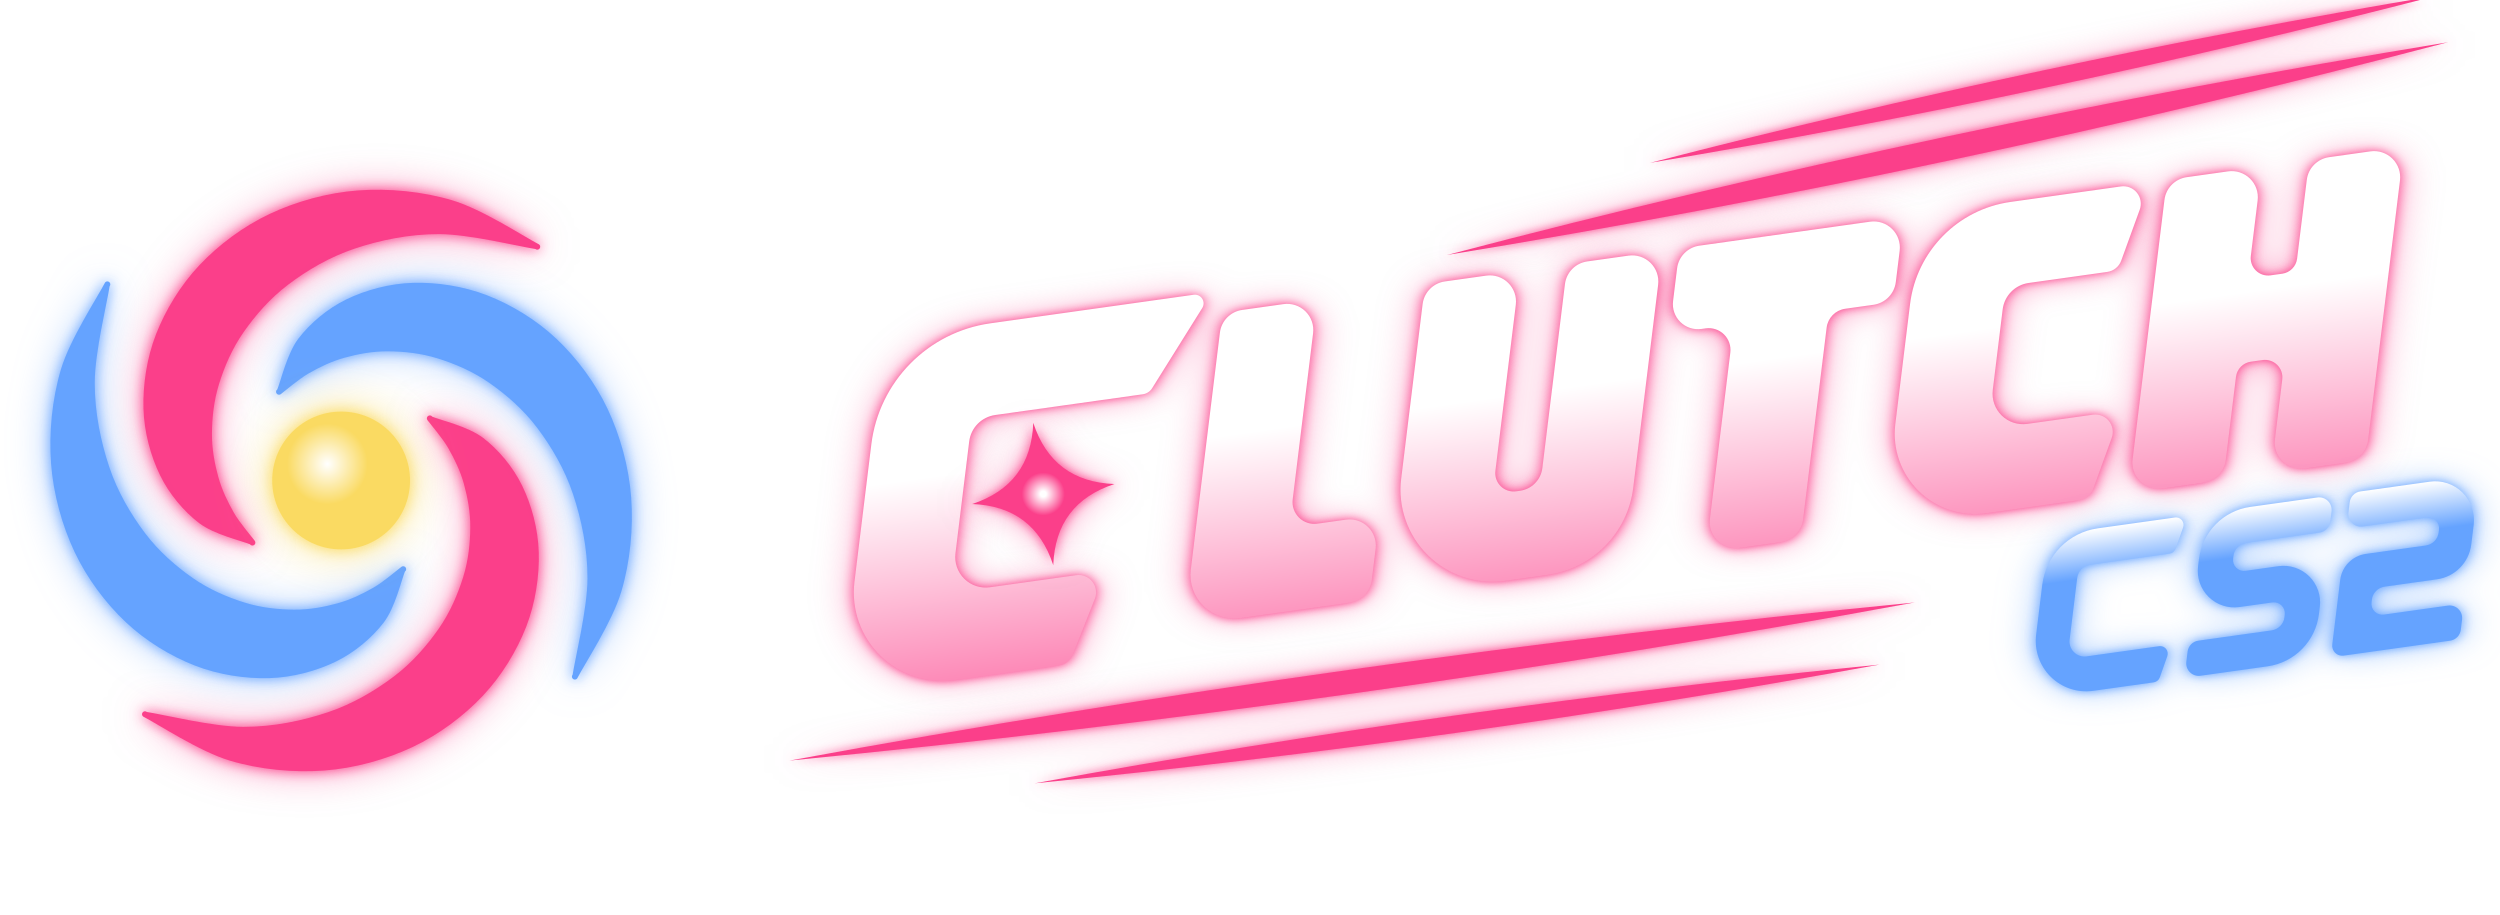
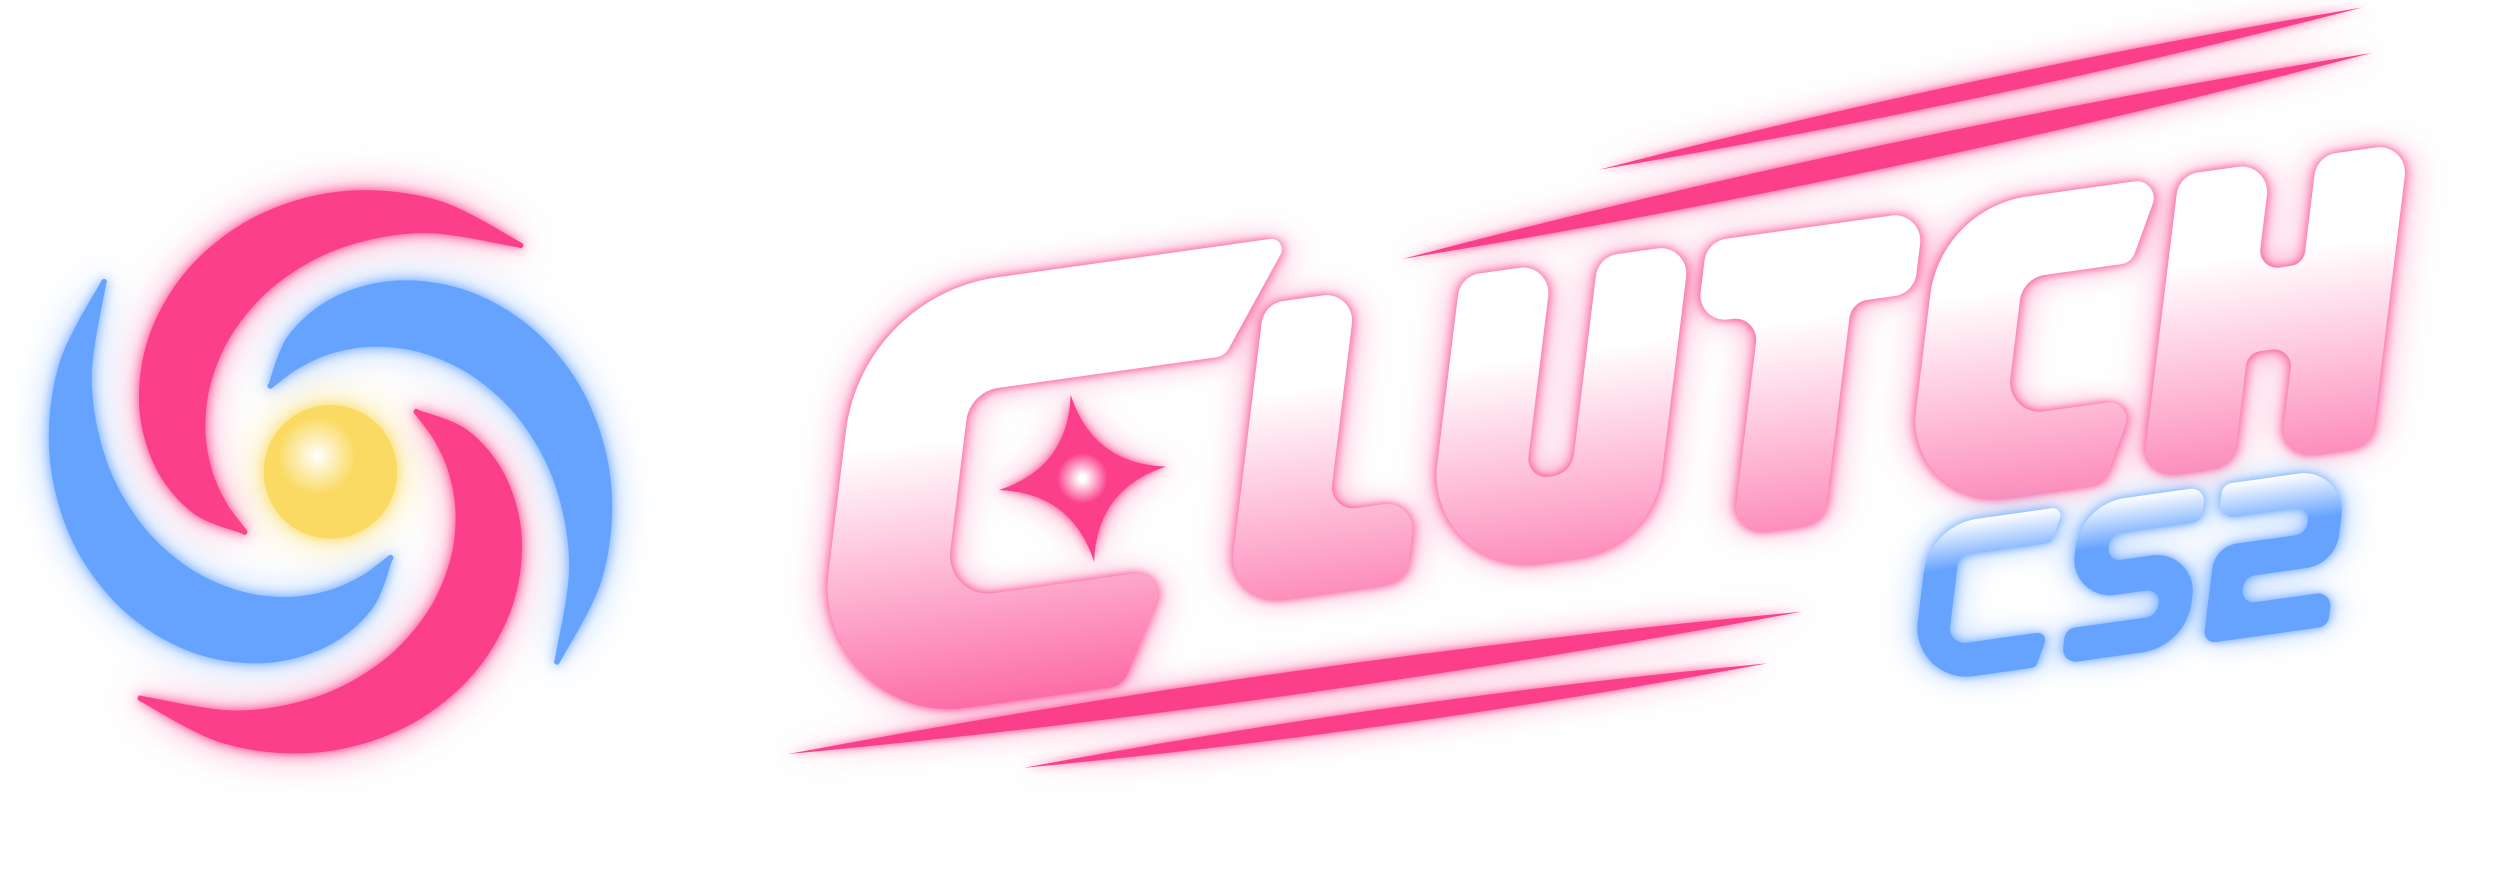
- <svg xmlns="http://www.w3.org/2000/svg" viewBox="-374 -121 1148 420" width="1148" height="420" role="img" aria-labelledby="title">
+ <svg xmlns="http://www.w3.org/2000/svg" viewBox="-374 -124 1185 420" width="1185" height="420" role="img" aria-labelledby="title">
  <g id="symbol" transform="translate(-362 -45) scale(1.13)">
    <defs>
      <filter id="sp" x="-50%" y="-50%" width="200%" height="200%" color-interpolation-filters="sRGB">
        <feGaussianBlur in="SourceAlpha" stdDeviation="2.5" result="n" />
        <feFlood flood-color="#FB3F8A" flood-opacity="1" />
        <feComposite in2="n" operator="in" result="gn" />
        <feGaussianBlur in="SourceAlpha" stdDeviation="8" result="w" />
        <feFlood flood-color="#FB3F8A" flood-opacity="0.5" />
        <feComposite in2="w" operator="in" result="gw" />
        <feMerge>
          <feMergeNode in="gw" />
          <feMergeNode in="gn" />
          <feMergeNode in="SourceGraphic" />
        </feMerge>
      </filter>
      <filter id="sb" x="-50%" y="-50%" width="200%" height="200%" color-interpolation-filters="sRGB">
        <feGaussianBlur in="SourceAlpha" stdDeviation="2.5" result="n" />
        <feFlood flood-color="#65A3FF" flood-opacity="1" />
        <feComposite in2="n" operator="in" result="gn" />
        <feGaussianBlur in="SourceAlpha" stdDeviation="8" result="w" />
        <feFlood flood-color="#65A3FF" flood-opacity="0.5" />
        <feComposite in2="w" operator="in" result="gw" />
        <feMerge>
          <feMergeNode in="gw" />
          <feMergeNode in="gn" />
          <feMergeNode in="SourceGraphic" />
        </feMerge>
      </filter>
      <filter id="sg" x="-50%" y="-50%" width="200%" height="200%" color-interpolation-filters="sRGB">
        <feGaussianBlur in="SourceAlpha" stdDeviation="3" result="n" />
        <feFlood flood-color="#FADA62" flood-opacity="1" />
        <feComposite in2="n" operator="in" result="gn" />
        <feGaussianBlur in="SourceAlpha" stdDeviation="10" result="w" />
        <feFlood flood-color="#FADA62" flood-opacity="0.7" />
        <feComposite in2="w" operator="in" result="gw" />
        <feMerge>
          <feMergeNode in="gw" />
          <feMergeNode in="gn" />
          <feMergeNode in="SourceGraphic" />
        </feMerge>
      </filter>
      <radialGradient id="dl" cx="0.4" cy="0.38" r="0.65">
        <stop offset="0" stop-color="#FFFFFF" />
        <stop offset="0.45" stop-color="#FADA62" />
      </radialGradient>
    </defs>
    <g filter="url(#sp)">
      <path fill="#FB3F8A" d="M92.94 152.55A1.2 1.2 0 0 1 90.97 153.93C87.52 152.49 76.36 149.96 70.26 145.29C64.17 140.61 58.17 133.61 54.41 125.86C50.64 118.11 47.94 108.32 47.68 98.76C47.41 89.21 49.01 78.25 52.8 68.54C56.59 58.83 62.74 48.62 70.44 40.48C78.13 32.33 88.24 24.73 98.97 19.68C109.71 14.62 122.49 11.05 134.86 10.13C147.24 9.21 160.96 10.5 173.22 14.16C185.49 17.82 202.6 29.1 208.48 32.09A1.2 1.2 0 0 1 206.93 33.93C200.41 32.92 180.02 27.9 167.78 27.88C155.53 27.86 143.68 30.38 133.49 33.78C123.3 37.18 114.16 42.63 106.64 48.29C99.12 53.95 93.07 60.99 88.36 67.73C83.65 74.48 80.53 81.91 78.39 88.77C76.25 95.63 75.56 102.6 75.51 108.9C75.46 115.19 76.61 121.19 78.09 126.55C79.57 131.91 81.93 136.72 84.4 141.05C86.88 145.39 91.52 150.63 92.94 152.55ZM163.06 103.45A1.2 1.2 0 0 1 165.03 102.07C168.48 103.51 179.64 106.04 185.74 110.71C191.83 115.39 197.83 122.39 201.59 130.14C205.36 137.89 208.06 147.68 208.32 157.24C208.59 166.79 206.99 177.75 203.2 187.46C199.41 197.17 193.26 207.38 185.56 215.52C177.87 223.67 167.76 231.27 157.03 236.32C146.29 241.38 133.51 244.95 121.14 245.87C108.76 246.79 95.04 245.5 82.78 241.84C70.51 238.18 53.4 226.9 47.52 223.91A1.2 1.2 0 0 1 49.07 222.07C55.59 223.08 75.98 228.1 88.22 228.12C100.47 228.14 112.32 225.62 122.51 222.22C132.7 218.82 141.84 213.37 149.36 207.71C156.88 202.05 162.93 195.01 167.64 188.27C172.35 181.52 175.47 174.09 177.61 167.23C179.75 160.37 180.44 153.4 180.49 147.1C180.54 140.81 179.39 134.81 177.91 129.45C176.43 124.09 174.07 119.28 171.6 114.95C169.12 110.61 164.48 105.37 163.06 103.45Z" />
    </g>
    <g filter="url(#sb)">
      <path fill="#65A3FF" d="M103.45 92.94A1.2 1.2 0 0 1 102.07 90.97C103.51 87.52 106.04 76.36 110.71 70.26C115.39 64.17 122.39 58.17 130.14 54.41C137.89 50.64 147.68 47.94 157.24 47.68C166.79 47.41 177.75 49.01 187.46 52.8C197.17 56.59 207.38 62.74 215.52 70.44C223.67 78.13 231.27 88.24 236.32 98.97C241.38 109.71 244.95 122.49 245.87 134.86C246.79 147.24 245.5 160.96 241.84 173.22C238.18 185.49 226.9 202.6 223.91 208.48A1.2 1.2 0 0 1 222.07 206.93C223.08 200.41 228.1 180.02 228.12 167.78C228.14 155.53 225.62 143.68 222.22 133.49C218.82 123.3 213.37 114.16 207.71 106.64C202.05 99.12 195.01 93.07 188.27 88.36C181.52 83.65 174.09 80.53 167.23 78.39C160.37 76.25 153.4 75.56 147.1 75.51C140.81 75.46 134.81 76.61 129.45 78.09C124.09 79.57 119.28 81.93 114.95 84.4C110.61 86.88 105.37 91.52 103.45 92.94ZM152.55 163.06A1.2 1.2 0 0 1 153.93 165.03C152.49 168.48 149.96 179.64 145.29 185.74C140.61 191.83 133.61 197.83 125.86 201.59C118.11 205.36 108.32 208.06 98.76 208.32C89.21 208.59 78.25 206.99 68.54 203.2C58.83 199.41 48.62 193.26 40.48 185.56C32.33 177.87 24.73 167.76 19.68 157.03C14.62 146.29 11.05 133.51 10.13 121.14C9.21 108.76 10.5 95.04 14.16 82.78C17.82 70.51 29.1 53.4 32.09 47.52A1.2 1.2 0 0 1 33.93 49.07C32.92 55.59 27.9 75.98 27.88 88.22C27.86 100.47 30.38 112.32 33.78 122.51C37.18 132.7 42.63 141.84 48.29 149.36C53.95 156.88 60.99 162.93 67.73 167.64C74.48 172.35 81.91 175.47 88.77 177.61C95.63 179.75 102.6 180.44 108.9 180.49C115.19 180.54 121.19 179.39 126.55 177.91C131.91 176.43 136.72 174.07 141.05 171.6C145.39 169.12 150.63 164.48 152.55 163.06Z" />
    </g>
    <g filter="url(#sg)">
      <circle id="dot" cx="128" cy="128" r="28" fill="url(#dl)" />
    </g>
  </g>
  <g id="wordmark">
    <defs>
-       <linearGradient id="wm" gradientUnits="userSpaceOnUse" x1="0" y1="-10" x2="0" y2="210">
+       <linearGradient id="wm" gradientUnits="userSpaceOnUse" x1="0" y1="-30" x2="0" y2="210">
        <stop offset="0.3" stop-color="#FFFFFF" />
        <stop offset="1" stop-color="#FB3F8A" />
      </linearGradient>
-       <linearGradient id="cs" gradientUnits="userSpaceOnUse" x1="0" y1="154" x2="0" y2="227.6">
+       <linearGradient id="cs" gradientUnits="userSpaceOnUse" x1="0" y1="148" x2="0" y2="221.6">
        <stop offset="0" stop-color="#FFFFFF" />
        <stop offset="0.3" stop-color="#65A3FF" />
      </linearGradient>
      <filter id="gp" x="-50%" y="-50%" width="200%" height="200%" color-interpolation-filters="sRGB">
        <feGaussianBlur in="SourceAlpha" stdDeviation="2.5" result="n" />
        <feFlood flood-color="#FB3F8A" flood-opacity="1" />
        <feComposite in2="n" operator="in" result="gn" />
        <feGaussianBlur in="SourceAlpha" stdDeviation="8" result="w" />
        <feFlood flood-color="#FB3F8A" flood-opacity="0.5" />
        <feComposite in2="w" operator="in" result="gw" />
        <feMerge>
          <feMergeNode in="gw" />
          <feMergeNode in="gn" />
          <feMergeNode in="SourceGraphic" />
        </feMerge>
      </filter>
      <filter id="gb" x="-50%" y="-50%" width="200%" height="200%" color-interpolation-filters="sRGB">
        <feGaussianBlur in="SourceAlpha" stdDeviation="2.5" result="n" />
        <feFlood flood-color="#65A3FF" flood-opacity="1" />
        <feComposite in2="n" operator="in" result="gn" />
        <feGaussianBlur in="SourceAlpha" stdDeviation="8" result="w" />
        <feFlood flood-color="#65A3FF" flood-opacity="0.55" />
        <feComposite in2="w" operator="in" result="gw" />
        <feMerge>
          <feMergeNode in="gw" />
          <feMergeNode in="gn" />
          <feMergeNode in="SourceGraphic" />
        </feMerge>
      </filter>
    </defs>
-     <g id="tilt" transform="rotate(-8 353 70)">
+     <g id="tilt" transform="rotate(-8 372 70)">
      <g filter="url(#gp)">
-         <path id="streaks" fill="#FB3F8A" d="M-30 176Q230.95 165 491.9 176Q230.95 187 -30 176ZM80 202Q275.95 194 471.9 202Q275.95 210 80 202Z" />
+         <path id="streaks" fill="#FB3F8A" d="M-20 180Q222.95 169 465.9 180Q222.95 191 -20 180ZM90 202Q267.95 194 445.9 202Q267.95 210 90 202Z" />
      </g>
      <g filter="url(#gp)">
        <path id="streaks-up" fill="#FB3F8A" transform="rotate(-4 560 -40)" d="M300 -30Q535 -41 770 -30Q535 -19 300 -30ZM400 -52Q585 -60 770 -52Q585 -44 400 -52Z" />
      </g>
      <g filter="url(#gp)">
-         <path id="clutch" fill="url(#wm)" d="M186.68 -3.43A4 4 0 0 0 183.61 -10L89.3 -10A64 64 0 0 0 27.48 37.44L11.04 98.81A40.67 40.67 0 0 0 50.32 150L98.66 150A8 8 0 0 0 105.62 145.95L119.25 121.95A8 8 0 0 0 112.29 110L72.28 110A14 14 0 0 1 58.76 92.38L72.16 42.38A14 14 0 0 1 85.68 32L154.14 32A6 6 0 0 0 158.74 29.86ZM193.13 8.89A12 12 0 0 1 204.72 0L223.87 0A12 12 0 0 1 235.47 15.11L215.56 89.41A10 10 0 0 0 225.21 102L238.54 102A12 12 0 0 1 250.13 117.11L246.38 131.11A12 12 0 0 1 234.79 140L184.06 140A20 20 0 0 1 164.75 114.82ZM287.13 8.89A12 12 0 0 1 298.72 0L317.87 0A12 12 0 0 1 329.47 15.11L309.56 89.37A8.44 8.44 0 0 0 317.72 100L319.51 100A12 12 0 0 0 331.1 91.11L353.13 8.89A12 12 0 0 1 364.72 0L383.87 0A12 12 0 0 1 395.47 15.11L371.14 105.91A46 46 0 0 1 326.7 140L307 140A42.2 42.2 0 0 1 266.24 86.87ZM405.13 8.89A12 12 0 0 1 416.72 0L495.87 0A12 12 0 0 1 507.47 15.11L503.71 29.11A12 12 0 0 1 492.12 38L479 38A10 10 0 0 0 469.34 45.41L446.38 131.11A12 12 0 0 1 434.79 140L415.64 140A12 12 0 0 1 404.05 124.89L423.96 50.59A10 10 0 0 0 414.3 38L412.33 38A11.51 11.51 0 0 1 401.21 23.51ZM619.27 11.75A8 8 0 0 0 612.21 0L560.95 0A54 54 0 0 0 508.79 40.02L494.42 93.64A36.83 36.83 0 0 0 530 140L573.19 140A8 8 0 0 0 580.26 135.75L591.94 113.75A8 8 0 0 0 584.87 102L554.43 102A14 14 0 0 1 540.9 84.38L550.55 48.38A14 14 0 0 1 564.07 38L600.52 38A8 8 0 0 0 607.59 33.75ZM631.13 8.89A12 12 0 0 1 642.72 0L661.87 0A12 12 0 0 1 673.47 15.11L666.81 39.93A8 8 0 0 0 674.54 50L679.98 50A8 8 0 0 0 687.7 44.07L697.13 8.89A12 12 0 0 1 708.72 0L727.87 0A12 12 0 0 1 739.47 15.11L708.38 131.11A12 12 0 0 1 696.79 140L677.64 140A12 12 0 0 1 666.05 124.89L673.23 98.07A8 8 0 0 0 665.51 88L660.07 88A8 8 0 0 0 652.34 93.93L642.38 131.11A12 12 0 0 1 630.79 140L611.64 140A12 12 0 0 1 600.05 124.89Z" />
+         <path id="clutch" fill="url(#wm)" d="M244.56 -22A5 5 0 0 0 240.56 -30L110.01 -30A84 84 0 0 0 28.87 32.26L11.37 97.56A57.55 57.55 0 0 0 66.96 170L136.18 170A10 10 0 0 0 144.85 164.99L163.27 132.99A10 10 0 0 0 154.6 118L87.35 118A18 18 0 0 1 69.97 95.34L86.04 35.34A18 18 0 0 1 103.43 22L207.61 22A8 8 0 0 0 214.02 18.79ZM231.13 8.89A12 12 0 0 1 242.72 0L261.87 0A12 12 0 0 1 273.47 15.11L253.56 89.41A10 10 0 0 0 263.21 102L276.54 102A12 12 0 0 1 288.13 117.11L284.38 131.11A12 12 0 0 1 272.79 140L222.06 140A20 20 0 0 1 202.75 114.82ZM325.13 8.89A12 12 0 0 1 336.72 0L355.87 0A12 12 0 0 1 367.47 15.11L347.56 89.37A8.44 8.44 0 0 0 355.72 100L357.51 100A12 12 0 0 0 369.1 91.11L391.13 8.89A12 12 0 0 1 402.72 0L421.87 0A12 12 0 0 1 433.47 15.11L409.14 105.91A46 46 0 0 1 364.7 140L345 140A42.2 42.2 0 0 1 304.24 86.87ZM443.13 8.89A12 12 0 0 1 454.72 0L533.87 0A12 12 0 0 1 545.47 15.11L541.71 29.11A12 12 0 0 1 530.12 38L517 38A10 10 0 0 0 507.34 45.41L484.38 131.11A12 12 0 0 1 472.79 140L453.64 140A12 12 0 0 1 442.05 124.89L461.96 50.59A10 10 0 0 0 452.3 38L450.33 38A11.51 11.51 0 0 1 439.21 23.51ZM657.27 11.75A8 8 0 0 0 650.21 0L598.95 0A54 54 0 0 0 546.79 40.02L532.42 93.64A36.83 36.83 0 0 0 568 140L611.19 140A8 8 0 0 0 618.26 135.75L629.94 113.75A8 8 0 0 0 622.87 102L592.43 102A14 14 0 0 1 578.9 84.38L588.55 48.38A14 14 0 0 1 602.07 38L638.52 38A8 8 0 0 0 645.59 33.75ZM669.13 8.89A12 12 0 0 1 680.72 0L699.87 0A12 12 0 0 1 711.47 15.11L704.81 39.93A8 8 0 0 0 712.54 50L717.98 50A8 8 0 0 0 725.7 44.07L735.13 8.89A12 12 0 0 1 746.72 0L765.87 0A12 12 0 0 1 777.47 15.11L746.38 131.11A12 12 0 0 1 734.79 140L715.64 140A12 12 0 0 1 704.05 124.89L711.23 98.07A8 8 0 0 0 703.51 88L698.07 88A8 8 0 0 0 690.34 93.93L680.38 131.11A12 12 0 0 1 668.79 140L649.64 140A12 12 0 0 1 638.05 124.89Z" />
      </g>
      <g filter="url(#gb)">
-         <path id="cs2" fill="url(#cs)" d="M618.68 159.04A3.45 3.45 0 0 0 615.61 154L579.83 154A29.9 29.9 0 0 0 550.95 176.16L544.98 198.44A23.16 23.16 0 0 0 567.35 227.6L595.44 227.6A3.45 3.45 0 0 0 598.5 225.74L603.27 216.54A3.45 3.45 0 0 0 600.21 211.5L566.57 211.5A6.9 6.9 0 0 1 559.91 202.81L567.3 175.21A6.9 6.9 0 0 1 573.97 170.1L610.85 170.1A3.45 3.45 0 0 0 613.91 168.24ZM687.2 161.24A5.75 5.75 0 0 0 681.64 154L650.51 154A27.6 27.6 0 0 0 623.85 174.46L622.97 177.74A16.77 16.77 0 0 0 639.17 198.85L654.47 198.85A5.02 5.02 0 0 1 659.32 205.18L659 206.39A6.9 6.9 0 0 1 652.33 211.5L618.34 211.5A5.75 5.75 0 0 0 612.79 215.76L611.55 220.36A5.75 5.75 0 0 0 617.11 227.6L648.24 227.6A27.6 27.6 0 0 0 674.9 207.14L675.78 203.86A16.77 16.77 0 0 0 659.58 182.75L644.28 182.75A5.02 5.02 0 0 1 639.43 176.43L639.75 175.21A6.9 6.9 0 0 1 646.42 170.1L680.41 170.1A5.75 5.75 0 0 0 685.96 165.84ZM696.04 158.26A5.75 5.75 0 0 1 701.6 154L733.77 154A17.81 17.81 0 0 1 750.98 176.43L748.62 185.21A18.4 18.4 0 0 1 730.85 198.85L706.56 198.85A6.9 6.9 0 0 0 699.9 203.96L699.57 205.18A5.02 5.02 0 0 0 704.43 211.5L734.08 211.5A5.75 5.75 0 0 1 739.64 218.74L738.41 223.34A5.75 5.75 0 0 1 732.85 227.6L683.46 227.6A4.6 4.6 0 0 1 679.02 221.81L686.74 192.98A13.8 13.8 0 0 1 700.07 182.75L727.89 182.75A6.9 6.9 0 0 0 734.55 177.64L734.88 176.43A5.02 5.02 0 0 0 730.02 170.1L700.36 170.1A5.75 5.75 0 0 1 694.81 162.86Z" />
+         <path id="cs2" fill="url(#cs)" d="M593.07 153.04A3.45 3.45 0 0 0 590.01 148L554.22 148A29.9 29.9 0 0 0 525.34 170.16L519.37 192.44A23.16 23.16 0 0 0 541.74 221.6L569.83 221.6A3.45 3.45 0 0 0 572.9 219.74L577.66 210.54A3.45 3.45 0 0 0 574.6 205.5L540.96 205.5A6.9 6.9 0 0 1 534.3 196.81L541.69 169.21A6.9 6.9 0 0 1 548.36 164.1L585.24 164.1A3.45 3.45 0 0 0 588.3 162.24ZM661.59 155.24A5.75 5.75 0 0 0 656.03 148L624.91 148A27.6 27.6 0 0 0 598.25 168.46L597.37 171.74A16.77 16.77 0 0 0 613.56 192.85L628.86 192.85A5.02 5.02 0 0 1 633.72 199.18L633.39 200.39A6.9 6.9 0 0 1 626.73 205.5L592.73 205.5A5.75 5.75 0 0 0 587.18 209.76L585.95 214.36A5.75 5.75 0 0 0 591.5 221.6L622.63 221.6A27.6 27.6 0 0 0 649.29 201.14L650.17 197.86A16.77 16.77 0 0 0 633.97 176.75L618.67 176.75A5.02 5.02 0 0 1 613.82 170.43L614.14 169.21A6.9 6.9 0 0 1 620.81 164.1L654.8 164.1A5.75 5.75 0 0 0 660.36 159.84ZM670.44 152.26A5.75 5.75 0 0 1 675.99 148L708.16 148A17.81 17.81 0 0 1 725.37 170.43L723.01 179.21A18.4 18.4 0 0 1 705.24 192.85L680.95 192.85A6.9 6.9 0 0 0 674.29 197.96L673.97 199.18A5.02 5.02 0 0 0 678.82 205.5L708.48 205.5A5.75 5.75 0 0 1 714.03 212.74L712.8 217.34A5.75 5.75 0 0 1 707.24 221.6L657.85 221.6A4.6 4.6 0 0 1 653.41 215.81L661.13 186.98A13.8 13.8 0 0 1 674.46 176.75L702.28 176.75A6.9 6.9 0 0 0 708.94 171.64L709.27 170.43A5.02 5.02 0 0 0 704.42 164.1L674.76 164.1A5.75 5.75 0 0 1 669.2 156.86Z" />
      </g>
      <defs>
        <radialGradient id="sk">
          <stop offset="0.04" stop-color="#FFFFFF" />
          <stop offset="0.3" stop-color="#FB3F8A" />
        </radialGradient>
      </defs>
      <g filter="url(#gp)">
-         <path id="spark" fill="url(#sk)" d="M102.49 38 Q107.49 66 135.49 71 Q107.49 76 102.49 104 Q97.49 76 69.49 71 Q97.49 66 102.49 38Z" />
+         <path id="spark" fill="url(#sk)" d="M136.76 30 Q142.76 64 176.76 70 Q142.76 76 136.76 110 Q130.76 76 96.76 70 Q130.76 64 136.76 30Z" />
      </g>
    </g>
  </g>
</svg>
